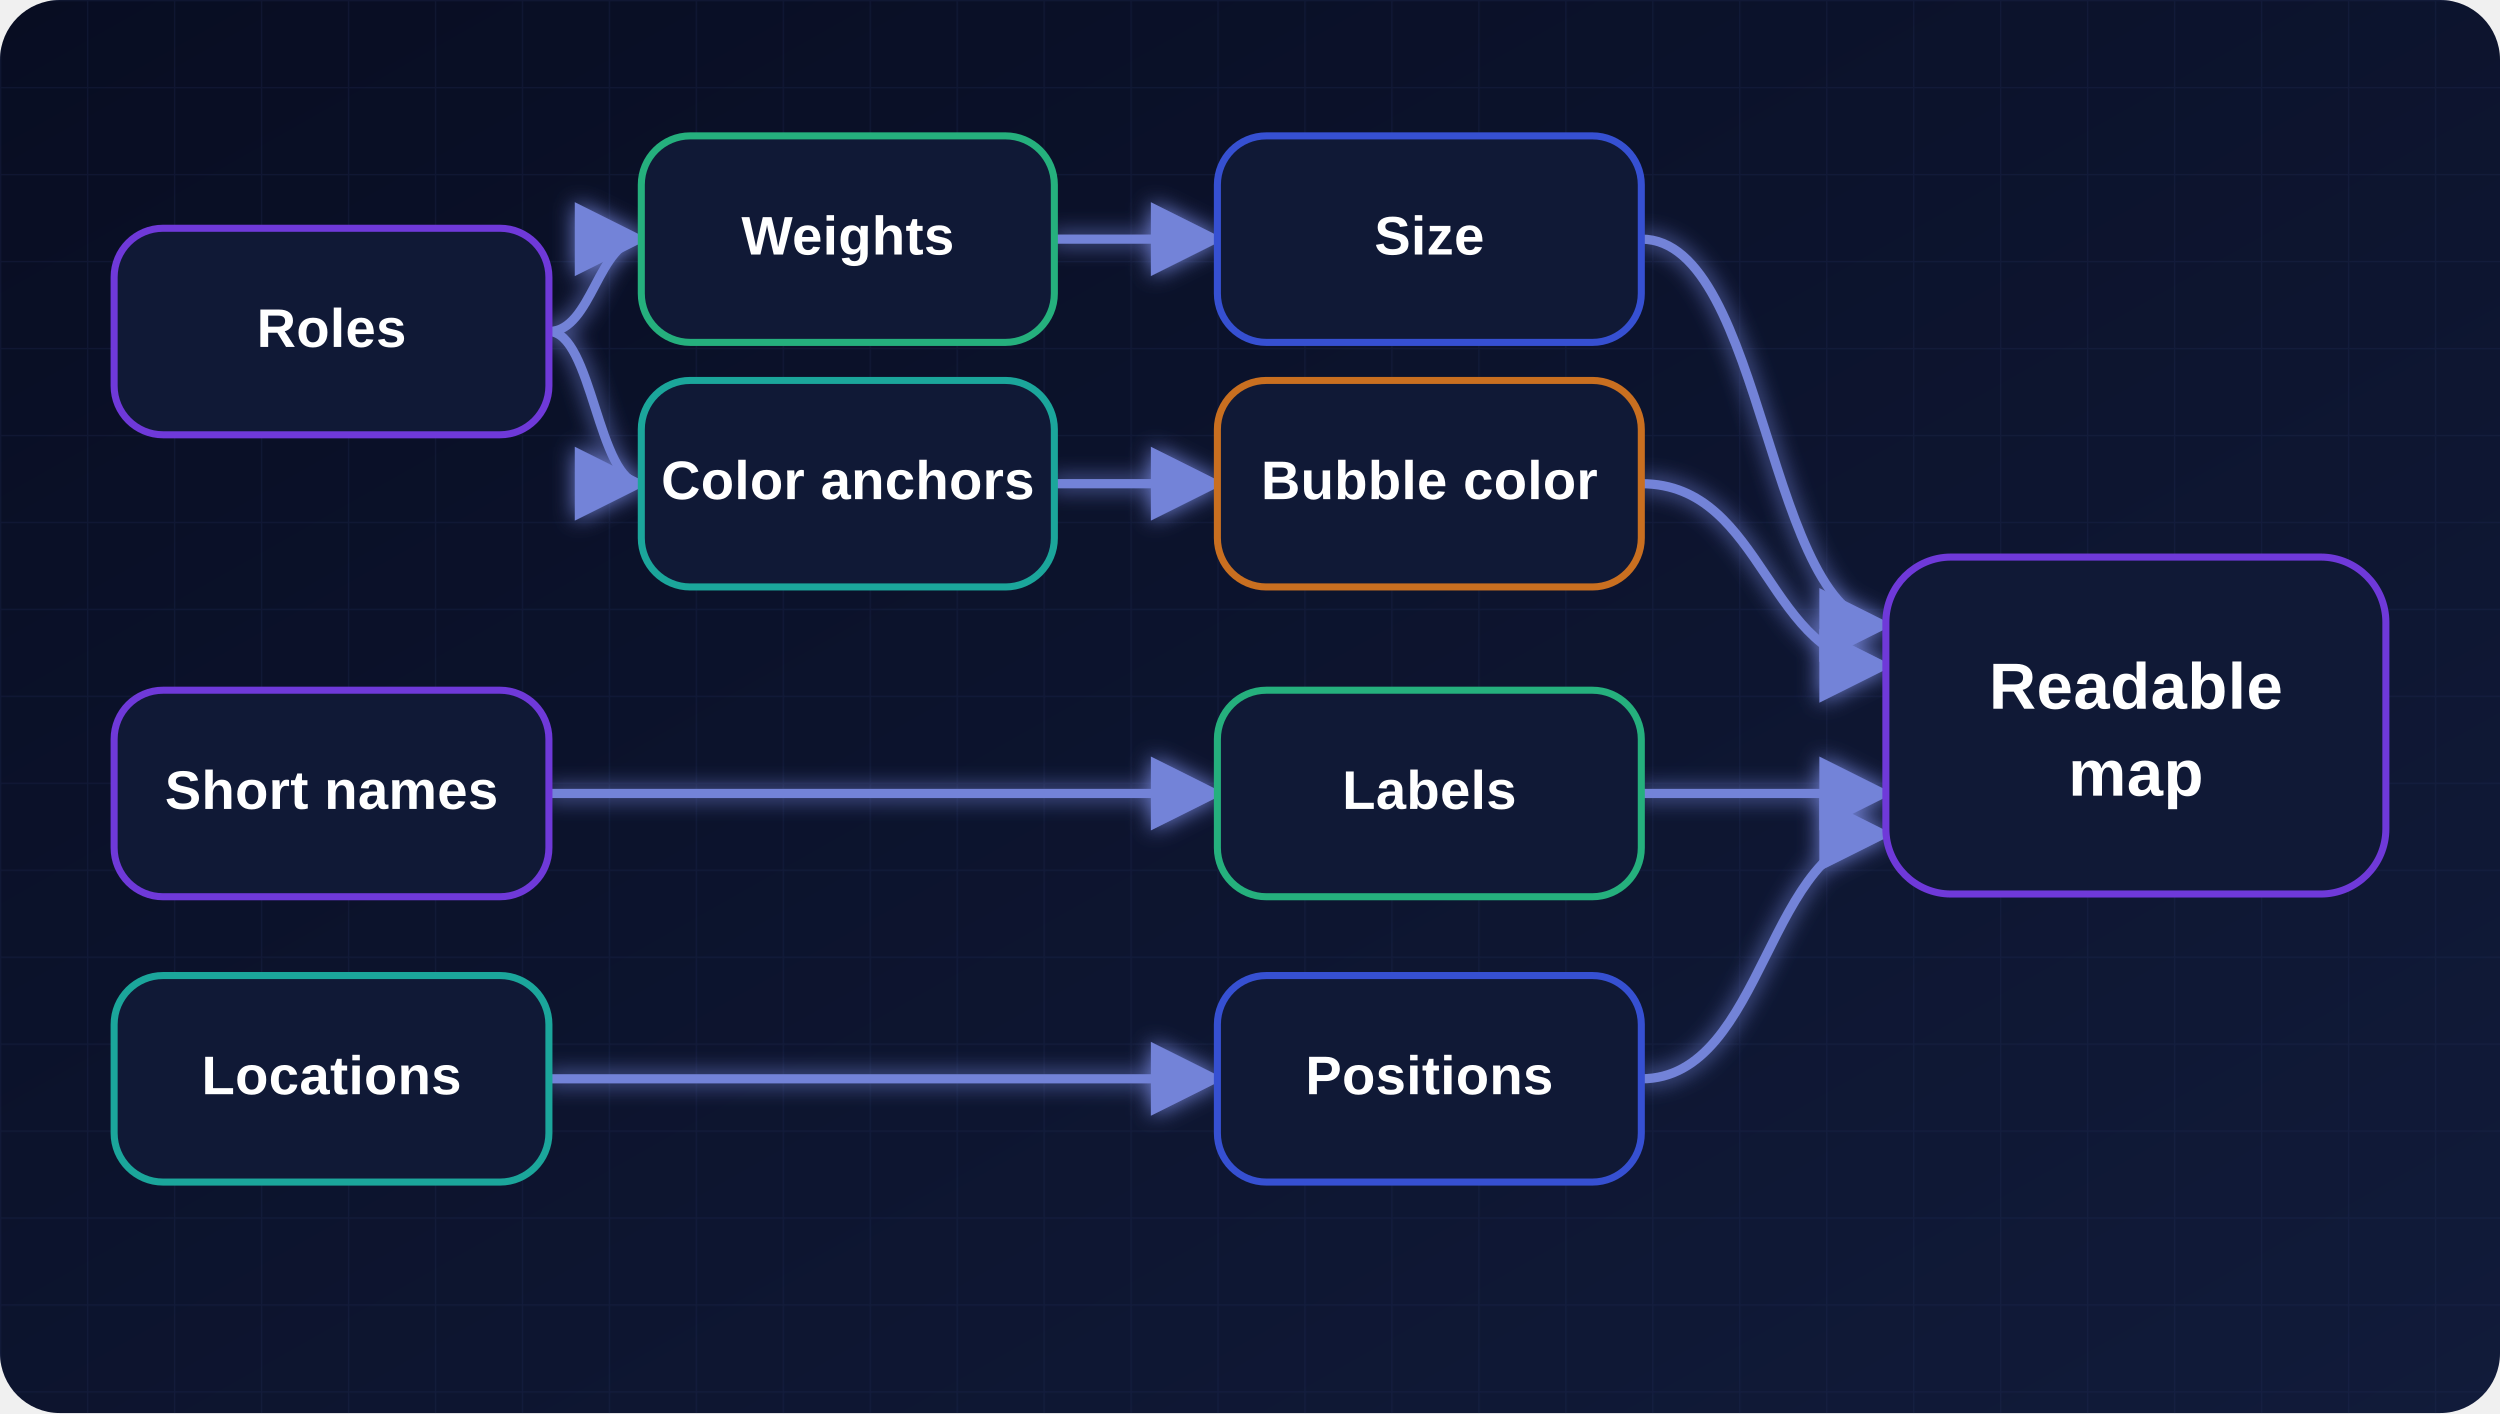
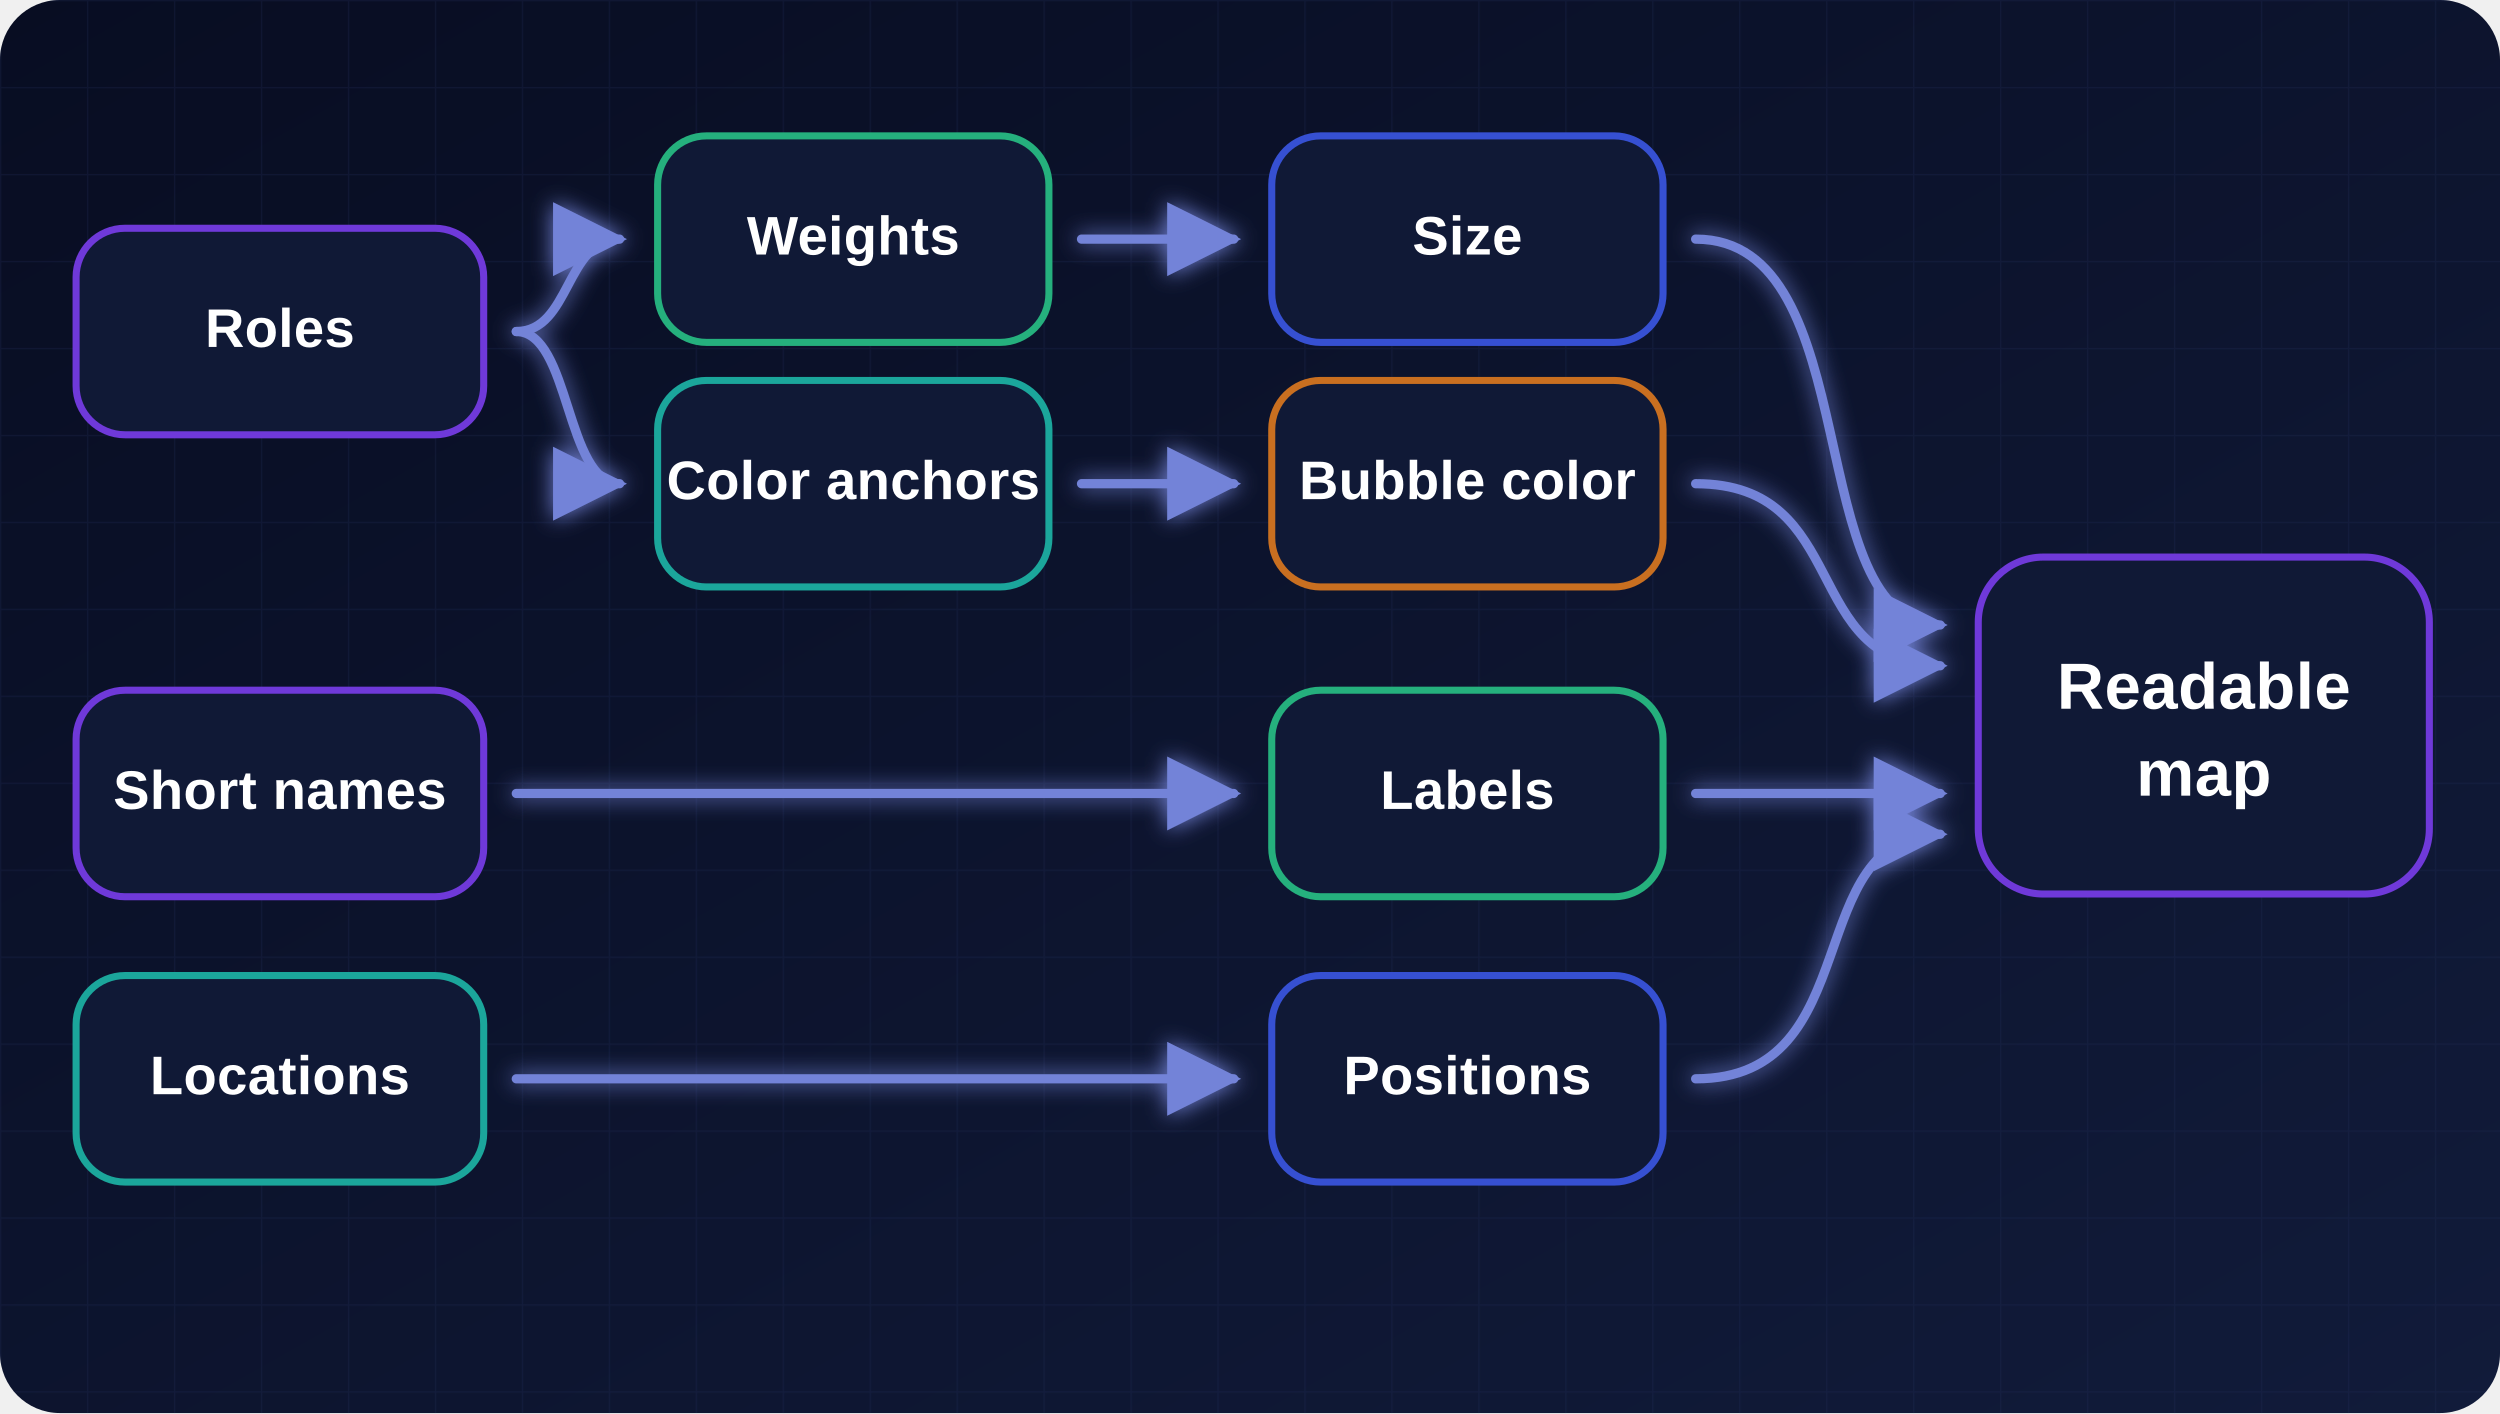
<svg xmlns="http://www.w3.org/2000/svg" width="920" height="520" viewBox="0 0 920 520" role="img" aria-label="NERC Grid Map render model">
  <defs>
    <linearGradient id="bg" x1="0" y1="0" x2="1" y2="1">
      <stop stop-color="#080d22" />
      <stop offset="1" stop-color="#111b3a" />
    </linearGradient>
    <pattern id="grid" width="32" height="32" patternUnits="userSpaceOnUse">
      <path d="M32 0H0v32" fill="none" stroke="#23305b" stroke-width="1" opacity=".34" />
    </pattern>
    <filter id="softGlow">
      <feGaussianBlur stdDeviation="4" result="blur" />
      <feMerge>
        <feMergeNode in="blur" />
        <feMergeNode in="SourceGraphic" />
      </feMerge>
    </filter>
-     <marker id="arrow" viewBox="0 0 10 10" refX="9" refY="5" markerWidth="8" markerHeight="8" orient="auto-start-reverse">
+     <marker id="arrow" viewBox="0 0 10 10" refX="9" refY="5" markerWidth="8" markerHeight="8" orient="auto">
      <path d="M 0 0 L 10 5 L 0 10 z" fill="#7383d8" />
    </marker>
  </defs>
  <rect width="920" height="520" rx="22" fill="url(#bg)" />
  <rect width="920" height="520" rx="22" fill="url(#grid)" opacity=".75" />
  <style>
    text{font-family:-apple-system,BlinkMacSystemFont,'Segoe UI',Arial,sans-serif}
    .node{fill:#101936;stroke-width:2.6}
    .label{fill:#fff;font-size:20px;font-weight:800;letter-spacing:.15px;text-anchor:middle;dominant-baseline:middle}
    .final{fill:#fff;font-size:24px;font-weight:850;letter-spacing:.2px;text-anchor:middle;dominant-baseline:middle}
-     .arrow{fill:none;stroke:#7383d8;stroke-width:3.4;stroke-linecap:round;stroke-linejoin:round;marker-end:url(#arrow)}
+     .arrow{fill:none;stroke:#7383d8;stroke-width:3.4;stroke-linecap:round;stroke-linejoin:round}
  </style>
  <g filter="url(#softGlow)">
-     <path class="arrow" d="M202 122 C218 122 220 88 236 88" />
-     <path class="arrow" d="M202 122 C218 122 220 178 236 178" />
-     <path class="arrow" d="M388 88 H448" />
-     <path class="arrow" d="M388 178 H448" />
-     <path class="arrow" d="M202 292 H448" />
-     <path class="arrow" d="M202 397 H448" />
-     <path class="arrow" d="M604 88 C650 88 650 230 694 230" />
-     <path class="arrow" d="M604 178 C650 178 650 245 694 245" />
-     <path class="arrow" d="M604 292 H694" />
-     <path class="arrow" d="M604 397 C650 397 650 307 694 307" />
+     <path class="arrow" d="M190 122 C210 122 208 88 228 88" marker-end="url(#arrow)" />
+     <path class="arrow" d="M190 122 C210 122 208 178 228 178" marker-end="url(#arrow)" />
+     <path class="arrow" d="M398 88 H454" marker-end="url(#arrow)" />
+     <path class="arrow" d="M398 178 H454" marker-end="url(#arrow)" />
+     <path class="arrow" d="M190 292 H454" marker-end="url(#arrow)" />
+     <path class="arrow" d="M190 397 H454" marker-end="url(#arrow)" />
+     <path class="arrow" d="M624 88 C688 88 662 230 714 230" marker-end="url(#arrow)" />
+     <path class="arrow" d="M624 178 C682 178 662 245 714 245" marker-end="url(#arrow)" />
+     <path class="arrow" d="M624 292 H714" marker-end="url(#arrow)" />
+     <path class="arrow" d="M624 397 C688 397 662 307 714 307" marker-end="url(#arrow)" />
  </g>
  <g>
-     <rect class="node" x="42" y="84" width="160" height="76" rx="18" stroke="#6f39d9" />
-     <text class="label" x="122" y="122">Roles</text>
+     <rect class="node" x="28" y="84" width="150" height="76" rx="18" stroke="#6f39d9" />
+     <text class="label" x="103" y="122">Roles</text>
  </g>
  <g>
-     <rect class="node" x="236" y="50" width="152" height="76" rx="18" stroke="#25b07d" />
-     <text class="label" x="312" y="88">Weights</text>
+     <rect class="node" x="242" y="50" width="144" height="76" rx="18" stroke="#25b07d" />
+     <text class="label" x="314" y="88">Weights</text>
  </g>
  <g>
-     <rect class="node" x="236" y="140" width="152" height="76" rx="18" stroke="#1ba69b" />
-     <text class="label" x="312" y="178">Color anchors</text>
+     <rect class="node" x="242" y="140" width="144" height="76" rx="18" stroke="#1ba69b" />
+     <text class="label" x="314" y="178">Color anchors</text>
  </g>
  <g>
-     <rect class="node" x="448" y="50" width="156" height="76" rx="18" stroke="#3650d2" />
-     <text class="label" x="526" y="88">Size</text>
+     <rect class="node" x="468" y="50" width="144" height="76" rx="18" stroke="#3650d2" />
+     <text class="label" x="540" y="88">Size</text>
  </g>
  <g>
-     <rect class="node" x="448" y="140" width="156" height="76" rx="18" stroke="#c96f20" />
-     <text class="label" x="526" y="178">Bubble color</text>
+     <rect class="node" x="468" y="140" width="144" height="76" rx="18" stroke="#c96f20" />
+     <text class="label" x="540" y="178">Bubble color</text>
  </g>
  <g>
-     <rect class="node" x="42" y="254" width="160" height="76" rx="18" stroke="#6f39d9" />
-     <text class="label" x="122" y="292">Short names</text>
+     <rect class="node" x="28" y="254" width="150" height="76" rx="18" stroke="#6f39d9" />
+     <text class="label" x="103" y="292">Short names</text>
  </g>
  <g>
-     <rect class="node" x="448" y="254" width="156" height="76" rx="18" stroke="#25b07d" />
-     <text class="label" x="526" y="292">Labels</text>
+     <rect class="node" x="468" y="254" width="144" height="76" rx="18" stroke="#25b07d" />
+     <text class="label" x="540" y="292">Labels</text>
  </g>
  <g>
-     <rect class="node" x="42" y="359" width="160" height="76" rx="18" stroke="#1ba69b" />
-     <text class="label" x="122" y="397">Locations</text>
+     <rect class="node" x="28" y="359" width="150" height="76" rx="18" stroke="#1ba69b" />
+     <text class="label" x="103" y="397">Locations</text>
  </g>
  <g>
-     <rect class="node" x="448" y="359" width="156" height="76" rx="18" stroke="#3650d2" />
-     <text class="label" x="526" y="397">Positions</text>
+     <rect class="node" x="468" y="359" width="144" height="76" rx="18" stroke="#3650d2" />
+     <text class="label" x="540" y="397">Positions</text>
  </g>
  <g>
-     <rect class="node" x="694" y="205" width="184" height="124" rx="24" stroke="#6f39d9" stroke-width="3.4" />
-     <text class="final" x="786" y="254">Readable</text>
-     <text class="final" x="786" y="286">map</text>
+     <rect class="node" x="728" y="205" width="166" height="124" rx="24" stroke="#6f39d9" stroke-width="3.4" />
+     <text class="final" x="811" y="254">Readable</text>
+     <text class="final" x="811" y="286">map</text>
  </g>
</svg>
